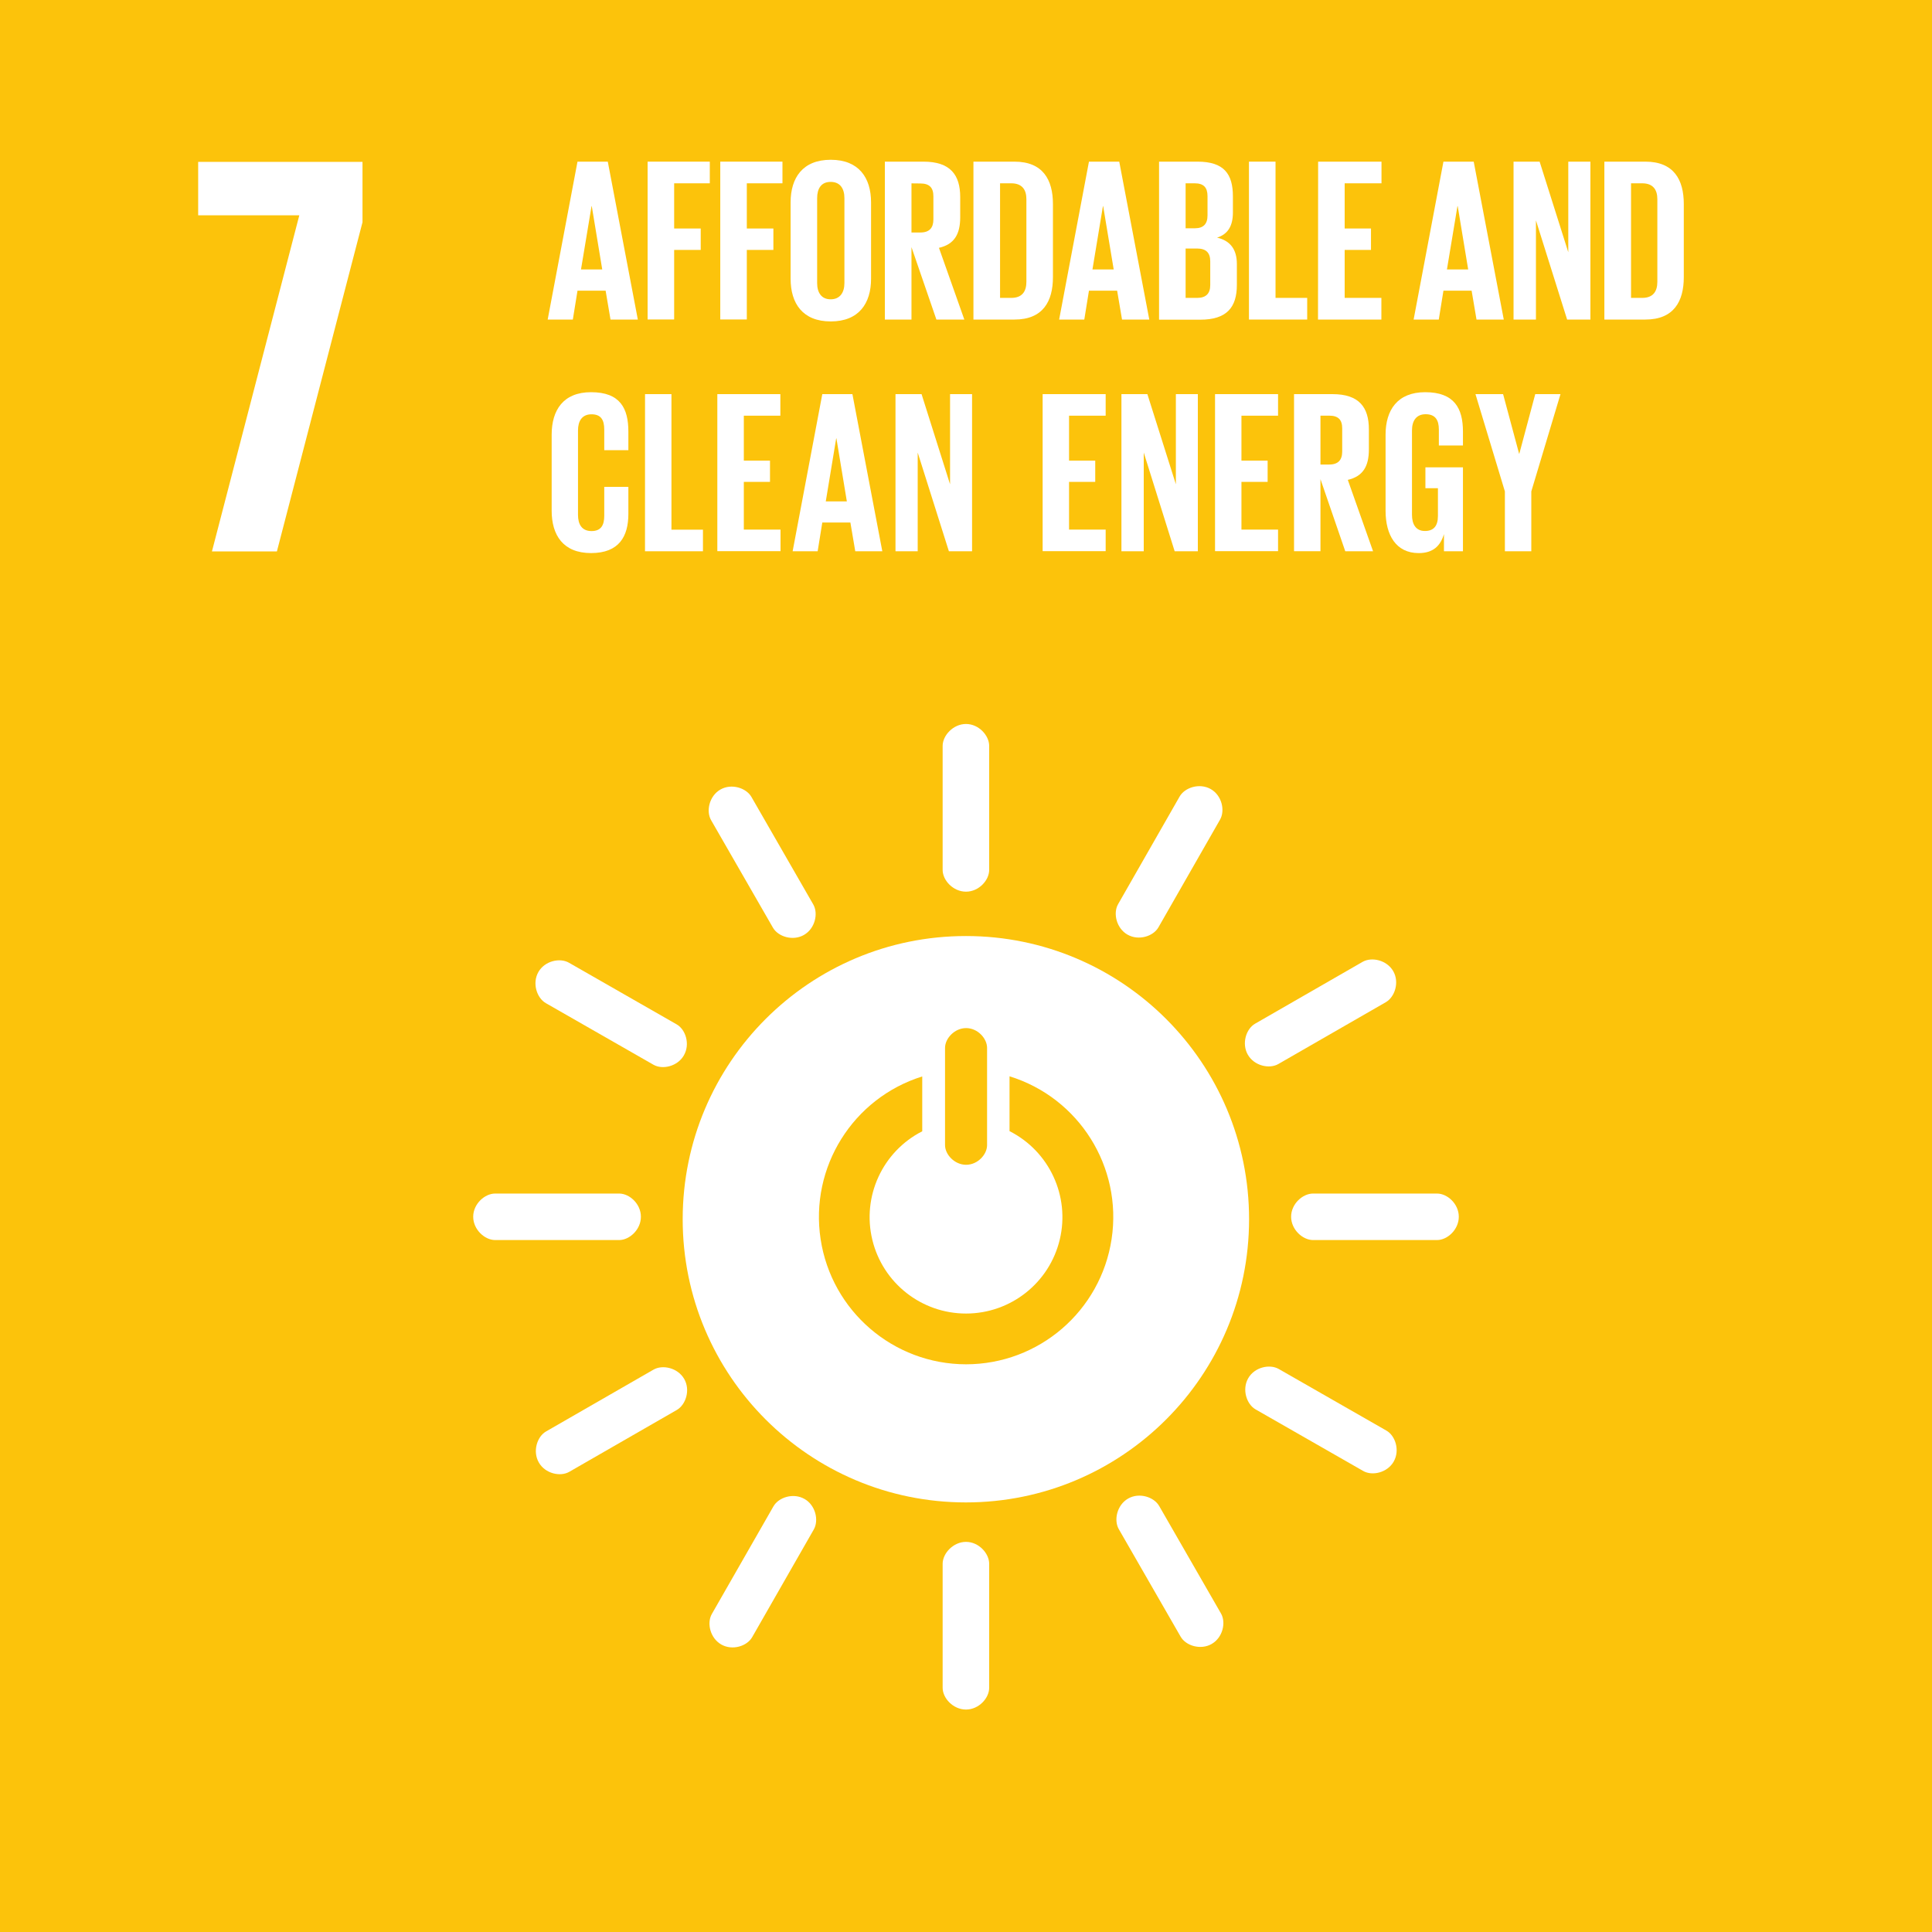
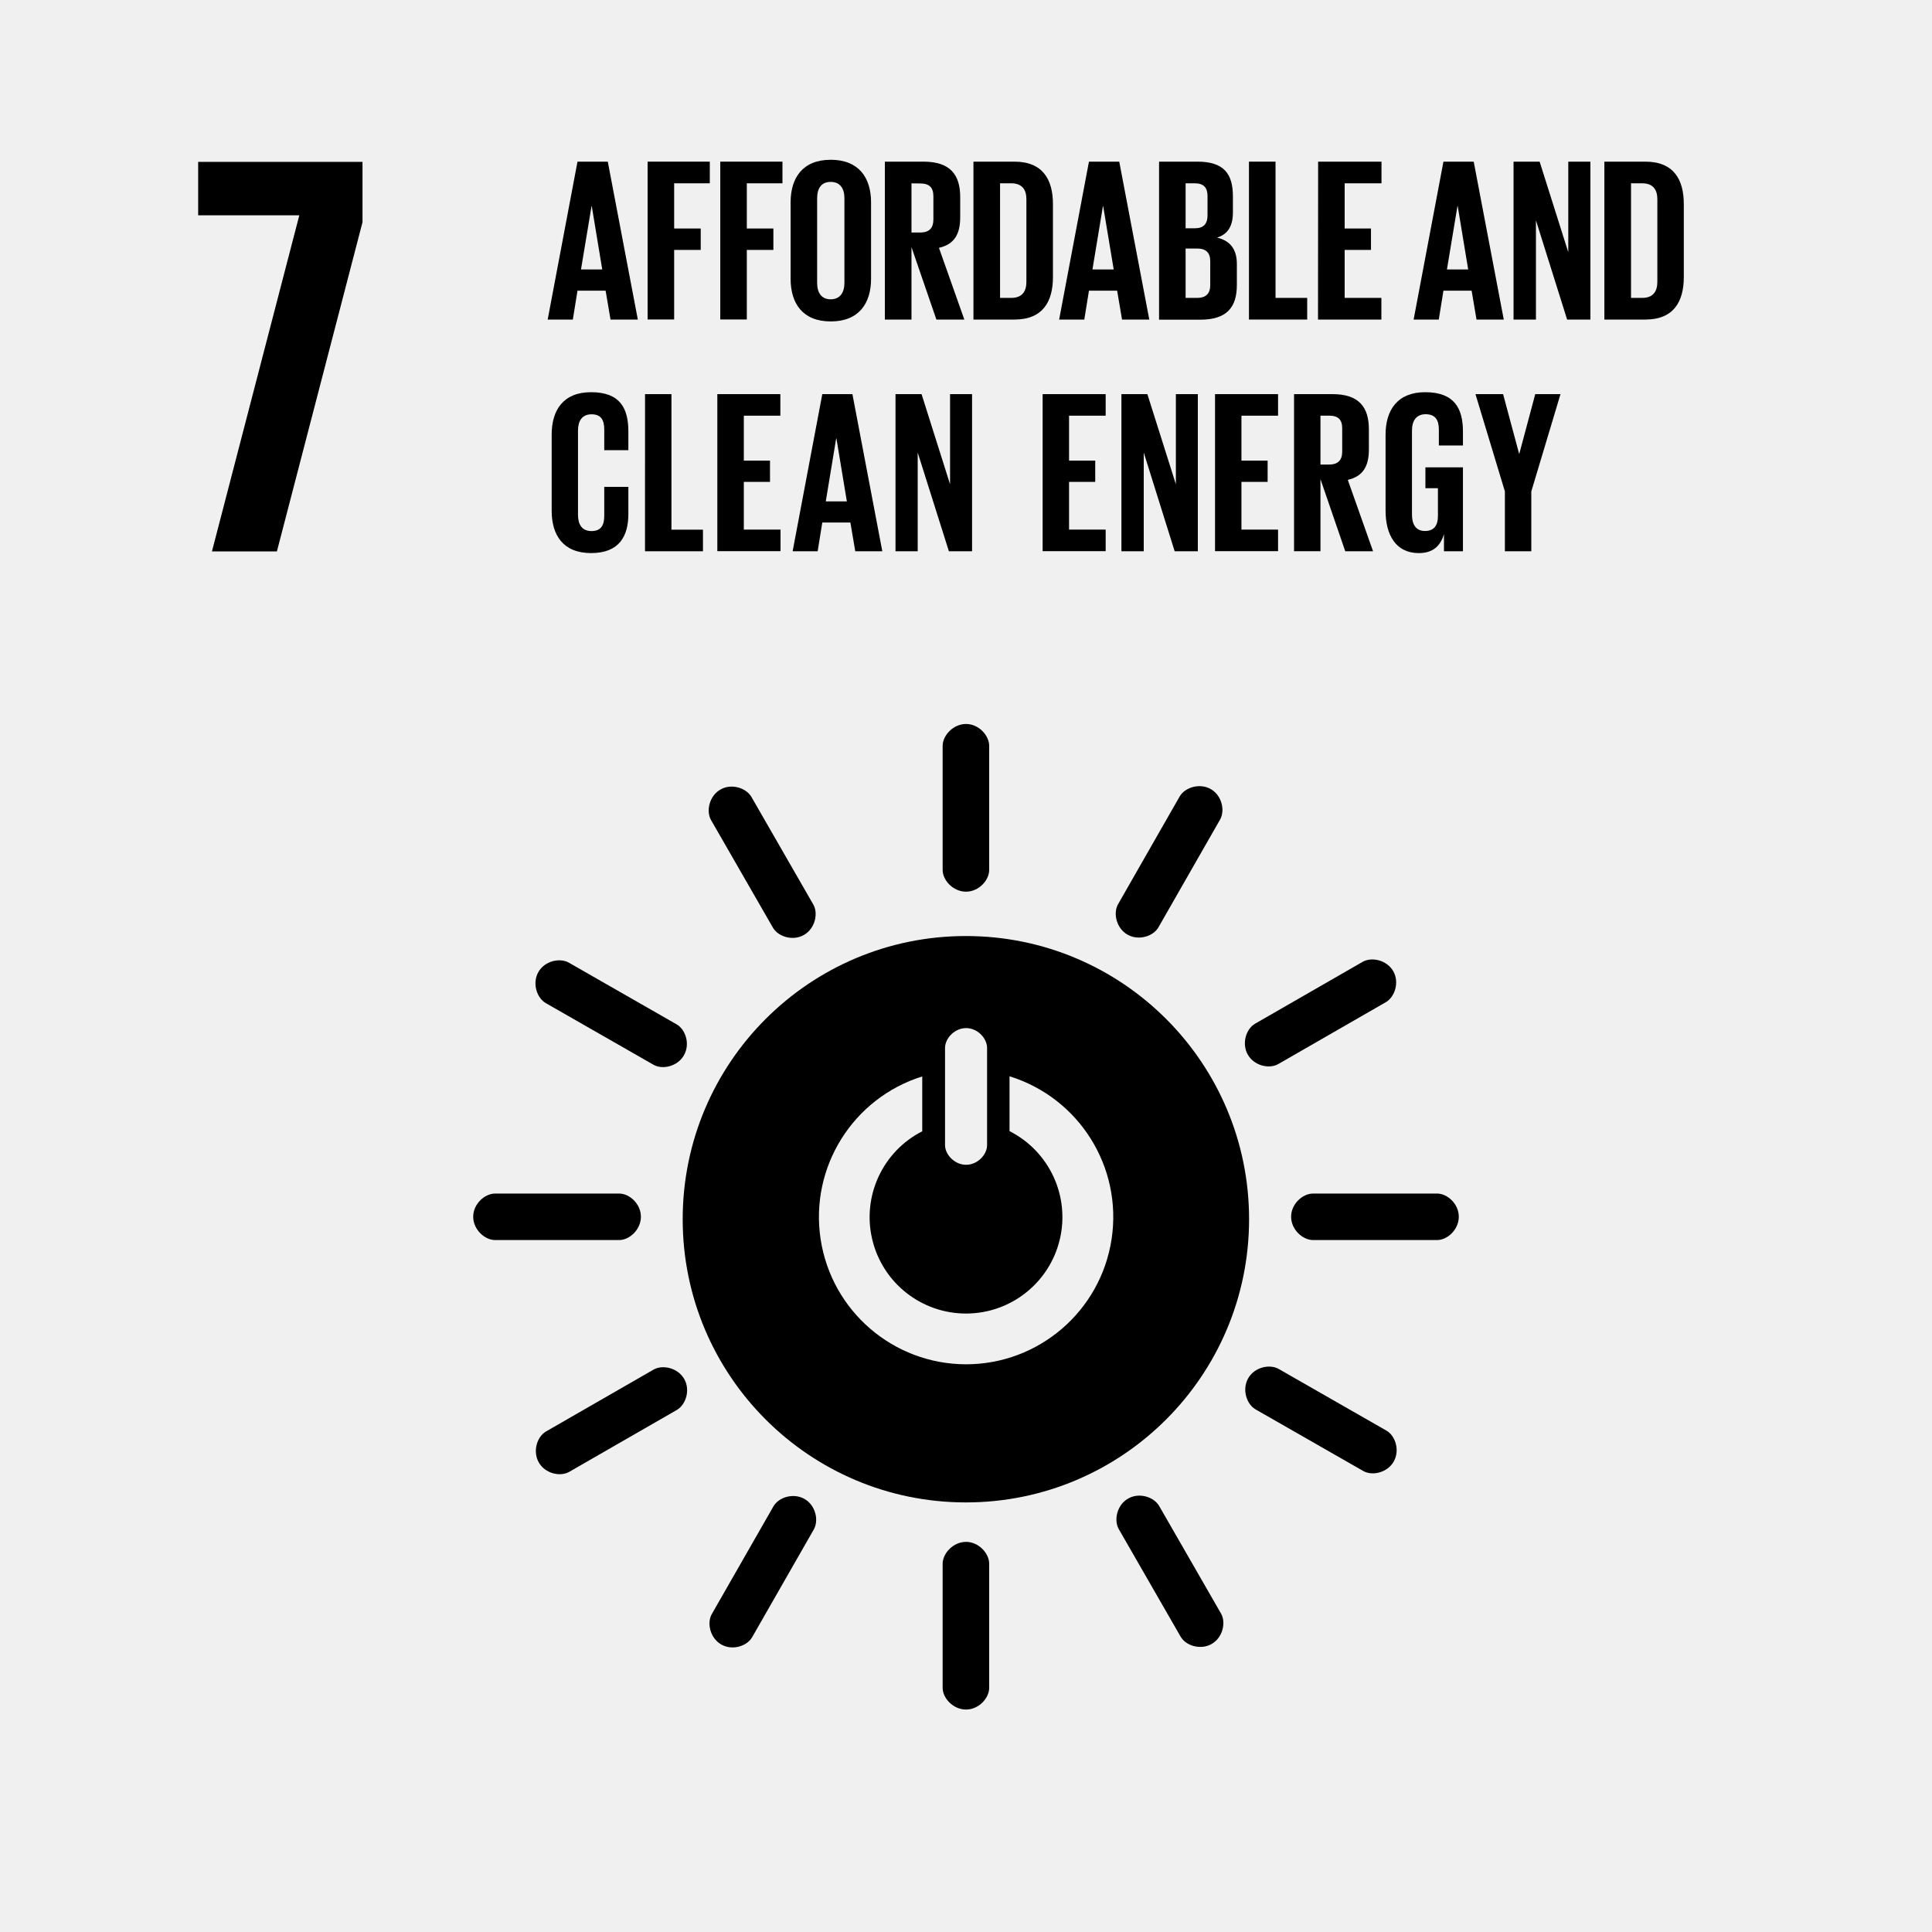
- <svg xmlns="http://www.w3.org/2000/svg" id="Layer_1" data-name="Layer 1" viewBox="0 0 1000 1000">
+ <svg xmlns="http://www.w3.org/2000/svg" id="Layer_1" data-name="Layer 1" viewBox="0 0 1000 1000" focusable="false">
+   <link type="text/css" rel="stylesheet" id="dark-mode-general-link" />
+   <link type="text/css" rel="stylesheet" id="dark-mode-custom-link" />
+   <style type="text/css" id="dark-mode-custom-style" />
  <defs>
    <style>
-       .cls-1 {
-         fill: #fcc30b;
-       }
- 
      .cls-2 {
-         fill: #fff;
+         fill: currentColour;
      }
    </style>
  </defs>
-   <rect id="_Path_" data-name="&lt;Path&gt;" class="cls-1" y="-0.02" width="1000" height="1000.03" />
  <polygon id="_Path_2" data-name="&lt;Path&gt;" class="cls-2" points="102.57 111.45 154.92 111.45 109.7 285.42 143.32 285.42 187.63 115.02 187.63 83.79 102.57 83.79 102.57 111.45" />
  <g>
    <path id="_Compound_Path_" data-name="&lt;Compound Path&gt;" class="cls-2" d="M500,484.49A146.58,146.58,0,1,0,646.52,631.06,146.56,146.56,0,0,0,500,484.49m-10.85,57.9c0-4.87,4.89-10.25,10.91-10.25s10.85,5.38,10.85,10.25v50.33c0,4.85-4.85,10.17-10.85,10.17s-10.91-5.32-10.91-10.17ZM500,706.16a76.24,76.24,0,0,1-22.65-149v28.39a49.89,49.89,0,1,0,45.18-.07V557.09A76.24,76.24,0,0,1,500,706.16" />
    <path id="_Path_3" data-name="&lt;Path&gt;" class="cls-2" d="M331.73,629.78c0-6.65-5.89-12-11.26-12H256.28c-5.41,0-11.35,5.38-11.35,12s5.94,12.07,11.35,12.07h64.19c5.37,0,11.26-5.41,11.26-12.07" />
    <path id="_Path_4" data-name="&lt;Path&gt;" class="cls-2" d="M755.07,629.78c0-6.65-5.89-12-11.26-12H679.63c-5.41,0-11.35,5.38-11.35,12s5.94,12.07,11.35,12.07h64.18c5.37,0,11.26-5.41,11.26-12.07" />
    <path id="_Path_5" data-name="&lt;Path&gt;" class="cls-2" d="M500,461.53c6.63,0,12-5.89,12-11.26V386.08c0-5.41-5.39-11.35-12-11.35s-12.09,5.94-12.09,11.35v64.19c0,5.37,5.43,11.26,12.09,11.26" />
    <path id="_Path_6" data-name="&lt;Path&gt;" class="cls-2" d="M500,884.86c6.63,0,12-5.89,12-11.26V809.42c0-5.4-5.39-11.35-12-11.35s-12.09,5.95-12.09,11.35V873.6c0,5.37,5.43,11.26,12.09,11.26" />
    <path id="_Path_7" data-name="&lt;Path&gt;" class="cls-2" d="M354,546.19c3.31-5.77.88-13.36-3.8-16l-55.7-31.88c-4.7-2.69-12.52-1-15.83,4.8s-.83,13.43,3.86,16.12l55.71,31.88c4.66,2.67,12.46.9,15.76-4.89" />
    <path id="_Path_8" data-name="&lt;Path&gt;" class="cls-2" d="M721.39,756.47c3.29-5.75.86-13.36-3.8-16l-55.7-31.88c-4.7-2.68-12.53-1-15.83,4.81s-.84,13.43,3.85,16.11l55.71,31.88c4.66,2.67,12.46.9,15.77-4.89" />
    <path id="_Path_9" data-name="&lt;Path&gt;" class="cls-2" d="M583.61,483.77c5.76,3.29,13.35.86,16-3.8l31.87-55.71c2.7-4.7,1-12.53-4.79-15.83s-13.44-.84-16.12,3.86L578.72,468c-2.67,4.67-.9,12.47,4.89,15.78" />
    <path id="_Path_10" data-name="&lt;Path&gt;" class="cls-2" d="M373.33,851.19c5.76,3.29,13.35.86,16-3.81l31.87-55.7c2.69-4.69,1-12.53-4.8-15.83S403,775,400.32,779.71l-31.88,55.7c-2.67,4.66-.9,12.47,4.89,15.78" />
    <path id="_Path_11" data-name="&lt;Path&gt;" class="cls-2" d="M416.14,483.91c5.75-3.31,7.49-11.1,4.81-15.76l-32-55.64c-2.7-4.69-10.32-7.15-16.08-3.84s-7.51,11.17-4.8,15.86l32,55.63c2.69,4.66,10.3,7.07,16.09,3.75" />
    <path id="_Path_12" data-name="&lt;Path&gt;" class="cls-2" d="M627.17,850.9c5.76-3.31,7.49-11.1,4.82-15.75l-32-55.64c-2.7-4.7-10.32-7.16-16.09-3.85s-7.51,11.17-4.79,15.87l32,55.63c2.68,4.66,10.3,7.06,16.08,3.74" />
    <path id="_Path_13" data-name="&lt;Path&gt;" class="cls-2" d="M645.89,545.93c3.31,5.76,11.09,7.49,15.75,4.82l55.63-32c4.7-2.7,7.18-10.33,3.86-16.09s-11.16-7.5-15.86-4.8l-55.63,32c-4.67,2.68-7.07,10.31-3.75,16.08" />
    <path id="_Path_14" data-name="&lt;Path&gt;" class="cls-2" d="M278.9,757c3.31,5.76,11.09,7.49,15.76,4.81l55.63-32c4.69-2.7,7.17-10.33,3.84-16.09s-11.16-7.5-15.85-4.81l-55.63,32c-4.67,2.67-7.07,10.31-3.75,16.08" />
  </g>
  <g id="_Group_" data-name="&lt;Group&gt;">
    <path id="_Compound_Path_2" data-name="&lt;Compound Path&gt;" class="cls-2" d="M283.48,165.4l15.43-81.73h15.68l15.55,81.73H316l-2.53-14.94H298.91L296.5,165.4Zm17.24-25.92h11l-5.42-32.79h-.12Z" />
    <path id="_Compound_Path_3" data-name="&lt;Compound Path&gt;" class="cls-2" d="M335.2,83.67h32.19V94.88H348.94v23.39h13.75v11.09H348.94v36H335.2Z" />
    <path id="_Compound_Path_4" data-name="&lt;Compound Path&gt;" class="cls-2" d="M372.81,83.67H405V94.88H386.55v23.39H400.3v11.09H386.55v36H372.81Z" />
    <path id="_Compound_Path_5" data-name="&lt;Compound Path&gt;" class="cls-2" d="M409.22,144.31V104.76C409.22,92,415.49,82.7,430,82.7s20.86,9.28,20.86,22.06v39.55c0,12.66-6.27,22.06-20.86,22.06S409.22,157,409.22,144.31Zm27.85,2.17V102.59c0-4.94-2.17-8.44-7.12-8.44s-7,3.5-7,8.44v43.89c0,4.94,2.17,8.44,7,8.44S437.07,151.42,437.07,146.48Z" />
    <path id="_Compound_Path_6" data-name="&lt;Compound Path&gt;" class="cls-2" d="M471.78,127.91V165.4H458V83.67h20C491.92,83.67,497,90.54,497,102v10.49c0,8.8-3.13,14-11,15.79l13.14,37.13H484.68Zm0-33v25.43h4.58c4.71,0,6.76-2.41,6.76-6.75v-12c0-4.46-2.05-6.63-6.76-6.63Z" />
    <path id="_Compound_Path_7" data-name="&lt;Compound Path&gt;" class="cls-2" d="M545,105.61v37.85c0,12.54-5.18,21.94-19.89,21.94H503.85V83.67h21.22C539.78,83.67,545,93,545,105.61Zm-21.58,48.58c5.67,0,7.84-3.37,7.84-8.32v-42.8c0-4.82-2.17-8.19-7.84-8.19h-5.79v59.31Z" />
    <path id="_Compound_Path_8" data-name="&lt;Compound Path&gt;" class="cls-2" d="M548.21,165.4l15.43-81.73h15.68l15.55,81.73H580.76l-2.53-14.94H563.64l-2.41,14.94Zm17.24-25.92h11L571,106.69h-.12Z" />
    <path id="_Compound_Path_9" data-name="&lt;Compound Path&gt;" class="cls-2" d="M599.93,83.67h19.89c13.75,0,18.33,6.38,18.33,18V110c0,6.87-2.54,11.21-8.2,13,6.87,1.56,10.25,6.15,10.25,13.62v10.85c0,11.57-5.19,18-18.93,18H599.93Zm13.74,34.48h4.83c4.46,0,6.51-2.3,6.51-6.64v-10c0-4.46-2-6.63-6.63-6.63h-4.71Zm0,10.48v25.56h6c4.58,0,6.75-2.29,6.75-6.63v-12.3c0-4.34-2.05-6.63-6.87-6.63Z" />
    <path id="_Compound_Path_10" data-name="&lt;Compound Path&gt;" class="cls-2" d="M646.46,83.67h13.75v70.52H676.6V165.4H646.46Z" />
    <path id="_Compound_Path_11" data-name="&lt;Compound Path&gt;" class="cls-2" d="M682.26,83.67h32.8V94.88H696v23.39h13.62v11.09H696v24.83h19V165.4h-32.8Z" />
    <path id="_Compound_Path_12" data-name="&lt;Compound Path&gt;" class="cls-2" d="M731.69,165.4l15.43-81.73h15.67l15.56,81.73H764.24l-2.53-14.94H747.12l-2.41,14.94Zm17.24-25.92h11l-5.42-32.79h-.13Z" />
    <path id="_Compound_Path_13" data-name="&lt;Compound Path&gt;" class="cls-2" d="M795,114.05V165.4H783.41V83.67h13.5l14.83,46.89V83.67h11.45V165.4H811.14Z" />
    <path id="_Compound_Path_14" data-name="&lt;Compound Path&gt;" class="cls-2" d="M871.53,105.61v37.85c0,12.54-5.18,21.94-19.89,21.94H830.42V83.67h21.22C866.35,83.67,871.53,93,871.53,105.61ZM850,154.19c5.67,0,7.84-3.37,7.84-8.32v-42.8c0-4.82-2.17-8.19-7.84-8.19h-5.78v59.31Z" />
  </g>
  <g id="_Group_2" data-name="&lt;Group&gt;">
    <path id="_Compound_Path_15" data-name="&lt;Compound Path&gt;" class="cls-2" d="M285.54,264.33V225c0-12.71,6-22,20.39-22,15.11,0,19.31,8.4,19.31,20.39V233H312.76V222.35c0-5-1.68-7.91-6.59-7.91s-7,3.47-7,8.39v43.66c0,4.92,2,8.39,7,8.39s6.59-3.12,6.59-7.91V252h12.48v14c0,11.63-4.8,20.27-19.31,20.27S285.54,276.92,285.54,264.33Z" />
    <path id="_Compound_Path_16" data-name="&lt;Compound Path&gt;" class="cls-2" d="M333.87,204h13.67v70.16h16.31v11.16h-30Z" />
    <path id="_Compound_Path_17" data-name="&lt;Compound Path&gt;" class="cls-2" d="M371.29,204h32.62v11.16H385v23.26h13.55v11H385v24.7h19v11.16H371.29Z" />
    <path id="_Compound_Path_18" data-name="&lt;Compound Path&gt;" class="cls-2" d="M410.27,285.32,425.62,204h15.59l15.47,81.32h-14l-2.52-14.87H425.62l-2.4,14.87Zm17.15-25.79h10.91l-5.4-32.62h-.12Z" />
    <path id="_Compound_Path_19" data-name="&lt;Compound Path&gt;" class="cls-2" d="M475,234.23v51.09H463.51V204H477l14.75,46.66V204h11.39v81.32h-12Z" />
    <path id="_Compound_Path_20" data-name="&lt;Compound Path&gt;" class="cls-2" d="M539.67,204h32.62v11.16H553.34v23.26h13.55v11H553.34v24.7h18.95v11.16H539.67Z" />
    <path id="_Compound_Path_21" data-name="&lt;Compound Path&gt;" class="cls-2" d="M592,234.23v51.09H580.45V204h13.43l14.75,46.66V204H620v81.32H608Z" />
    <path id="_Compound_Path_22" data-name="&lt;Compound Path&gt;" class="cls-2" d="M628.9,204h32.62v11.16H642.57v23.26h13.55v11H642.57v24.7h18.95v11.16H628.9Z" />
    <path id="_Compound_Path_23" data-name="&lt;Compound Path&gt;" class="cls-2" d="M683.47,248v37.3H669.79V204H689.7c13.8,0,18.83,6.84,18.83,18.23v10.44c0,8.75-3.12,13.91-10.91,15.71l13.07,36.94H696.3Zm0-32.86v25.3H688c4.68,0,6.72-2.4,6.72-6.71v-12c0-4.44-2-6.59-6.72-6.59Z" />
    <path id="_Compound_Path_24" data-name="&lt;Compound Path&gt;" class="cls-2" d="M737.79,241.9h19.43v43.42h-9.83v-8.88c-1.8,6.12-5.64,9.84-13.07,9.84-11.76,0-17.15-9.36-17.15-21.95V225c0-12.71,6.11-22,20.5-22,15.12,0,19.55,8.4,19.55,20.39v7.2H744.75v-8.28c0-5-1.92-7.91-6.83-7.91s-7.08,3.47-7.08,8.39v43.66c0,4.92,2,8.39,6.71,8.39,4.44,0,6.72-2.52,6.72-7.79V252.7h-6.48Z" />
    <path id="_Compound_Path_25" data-name="&lt;Compound Path&gt;" class="cls-2" d="M792.6,254.37v30.95H778.93V254.37L763.7,204H778l8.28,30.83h.12L794.64,204h13.07Z" />
  </g>
</svg>
